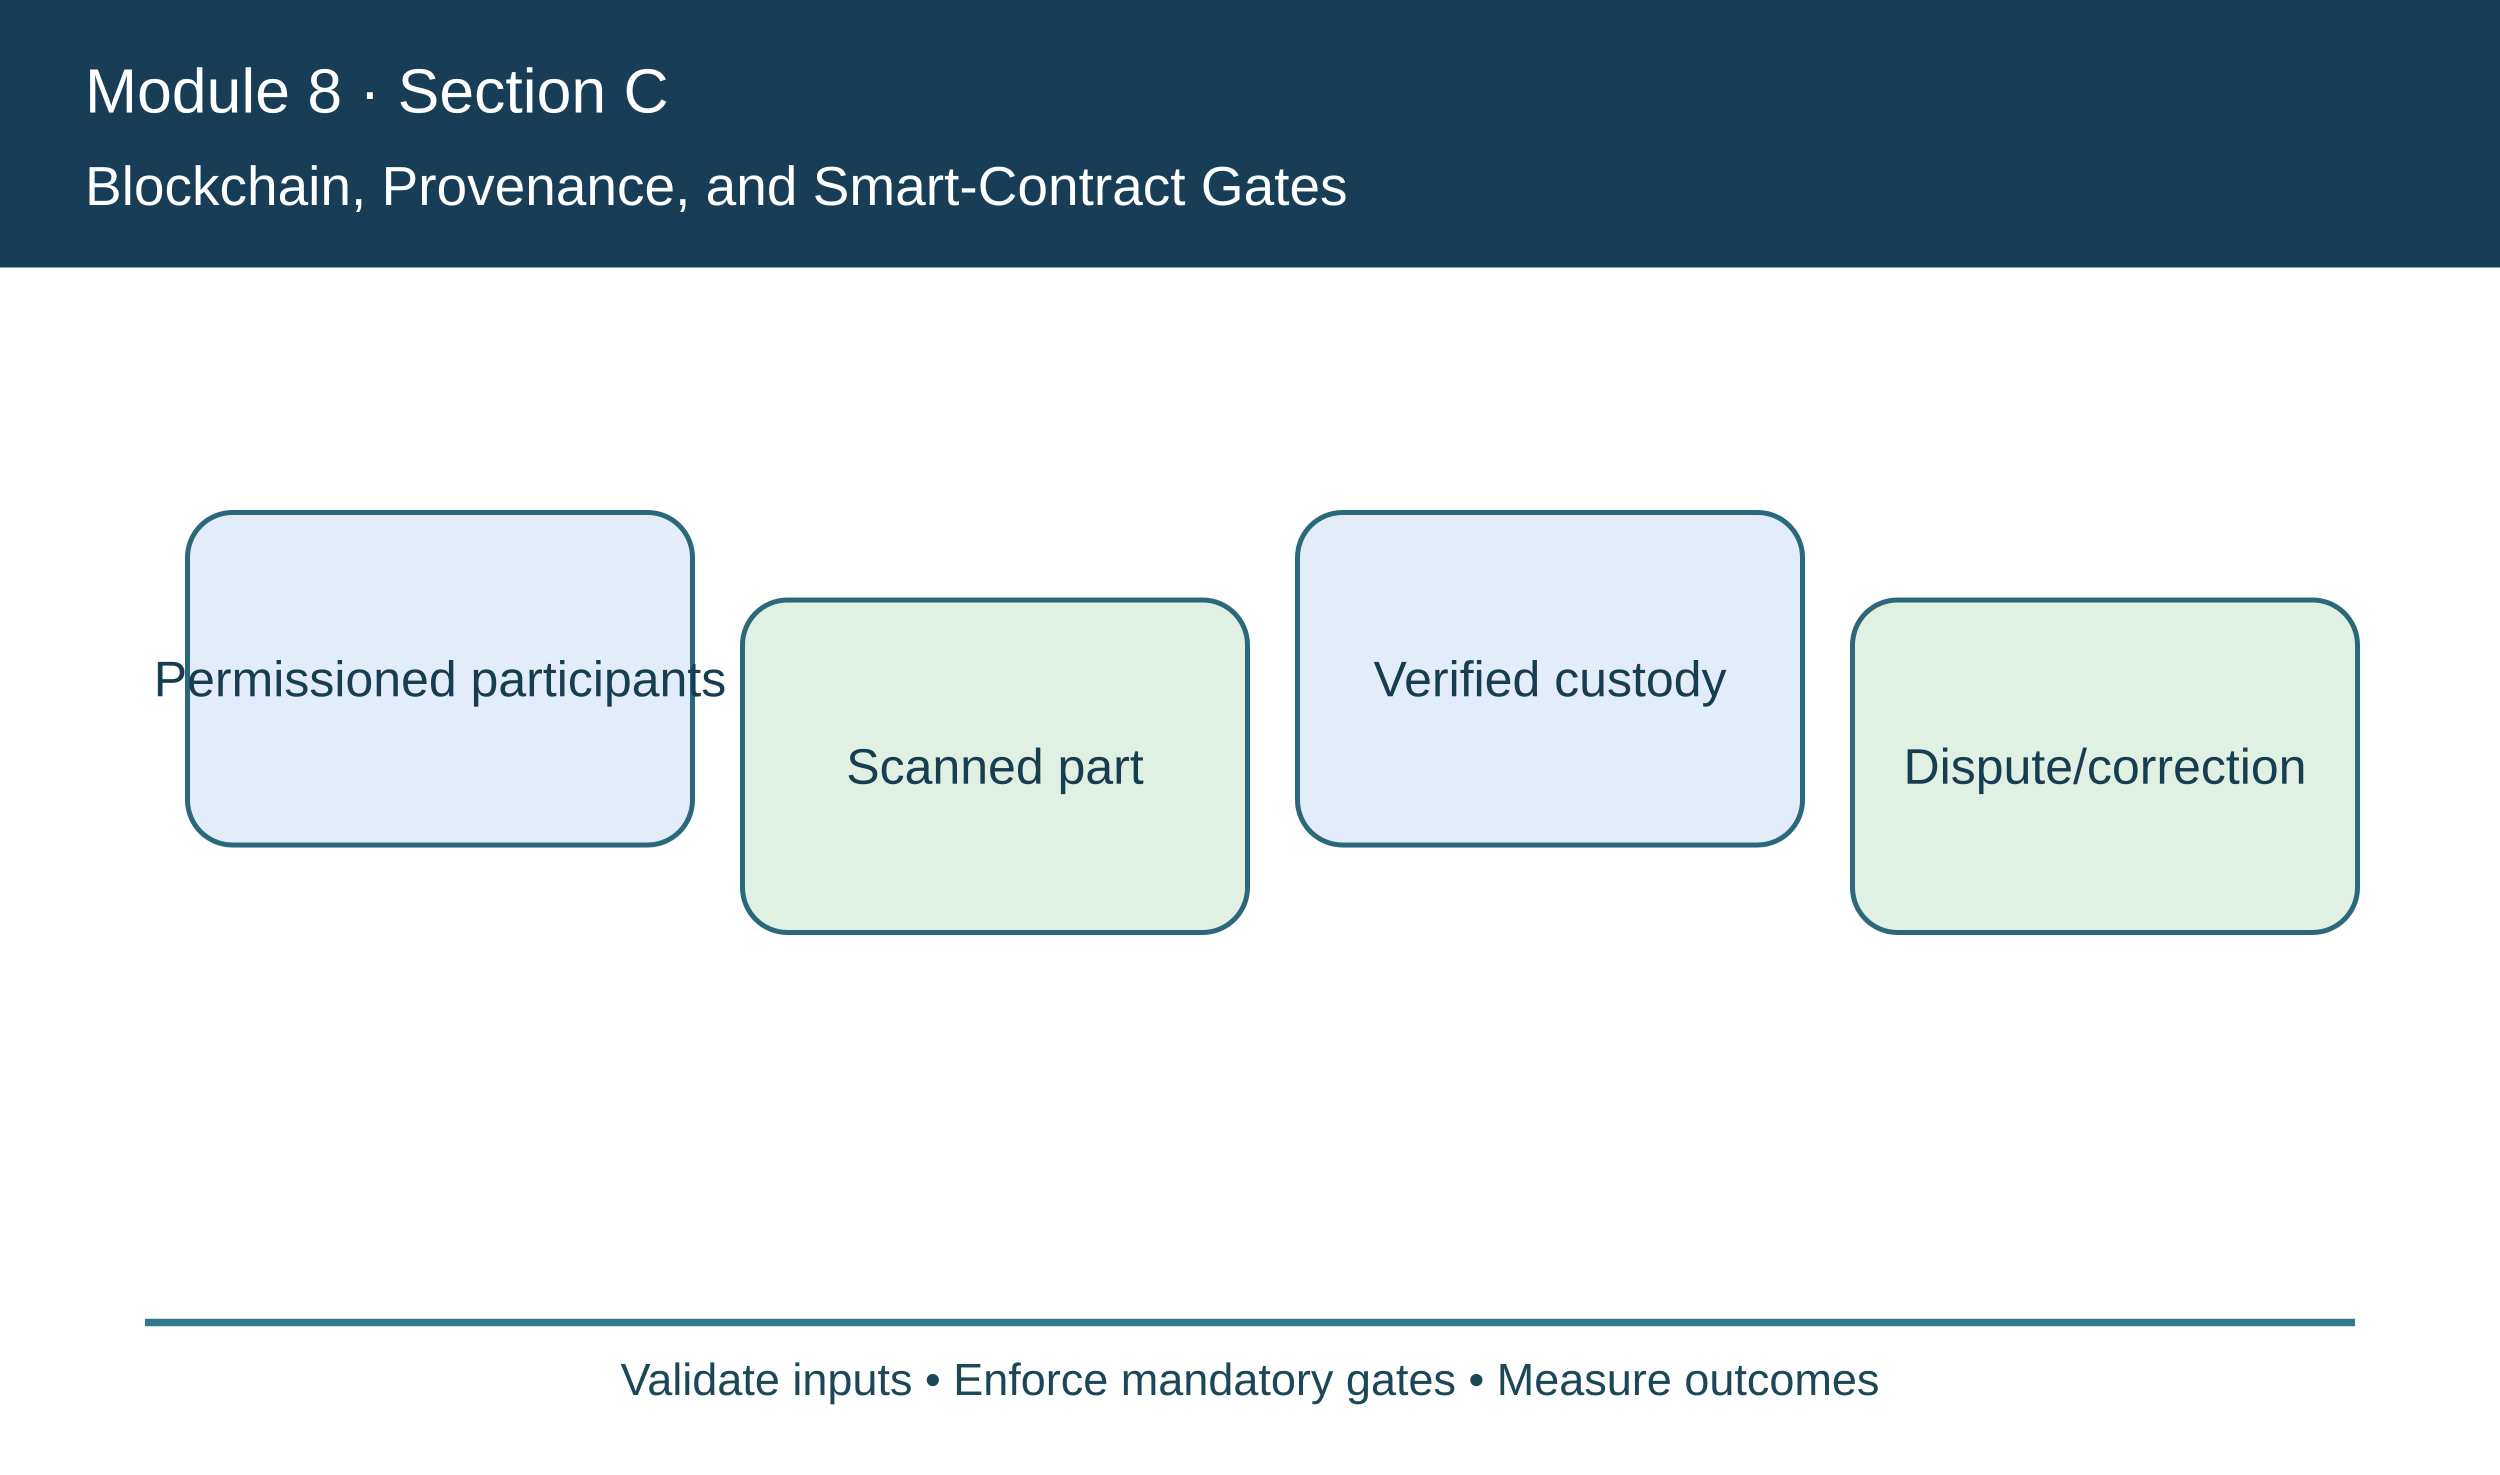
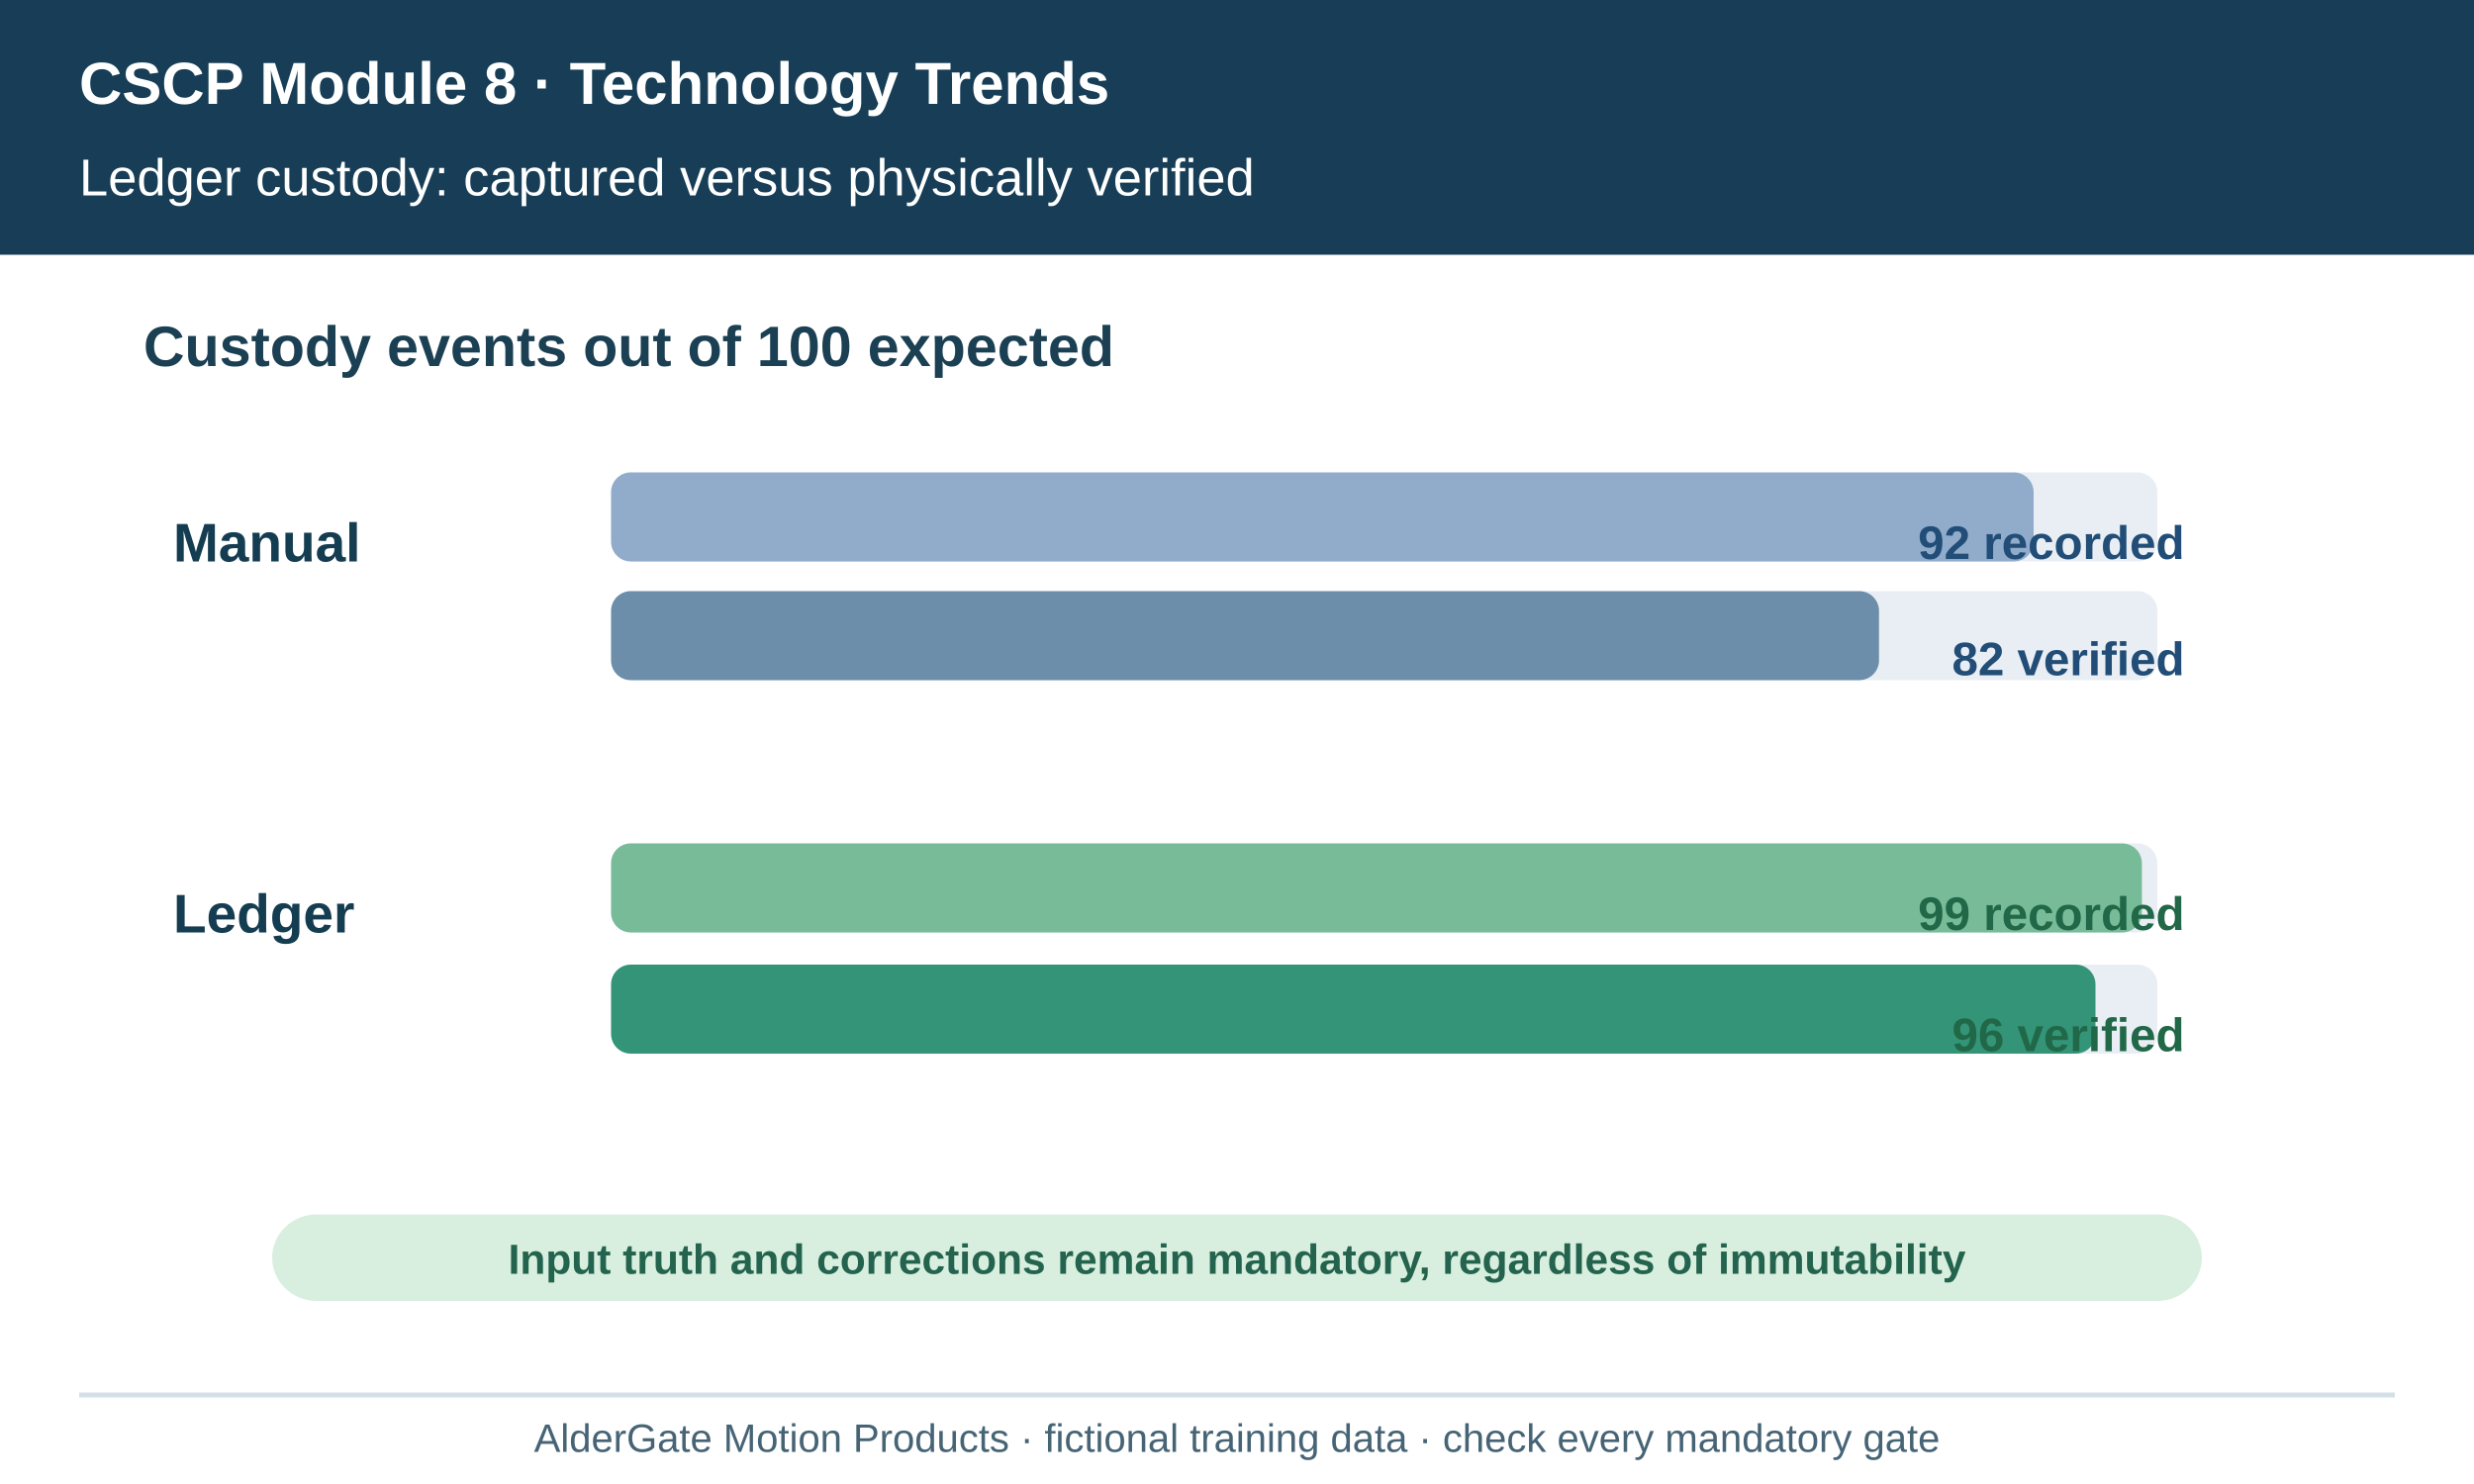
- <svg xmlns="http://www.w3.org/2000/svg" width="1000" height="590" viewBox="0 0 1000 590" role="img" aria-labelledby="title desc">
-   <rect width="1000" height="590" fill="#fff" />
-   <rect width="1000" height="107" fill="#173e56" />
-   <text x="34" y="45" font-size="25" font-family="Arial" fill="#fff">Module 8 · Section C</text>
-   <text x="34" y="82" font-size="22" font-family="Arial" fill="#fff">Blockchain, Provenance, and Smart-Contract Gates</text>
-   <rect x="75" y="205" width="202" height="133" rx="18" fill="#e2edf9" stroke="#2b687c" stroke-width="2" />
-   <text x="176" y="278.5" font-size="20" text-anchor="middle" font-family="Arial" fill="#173d50">Permissioned participants</text>
-   <rect x="297" y="240" width="202" height="133" rx="18" fill="#e0f1e4" stroke="#2b687c" stroke-width="2" />
-   <text x="398" y="313.5" font-size="20" text-anchor="middle" font-family="Arial" fill="#173d50">Scanned part</text>
-   <rect x="519" y="205" width="202" height="133" rx="18" fill="#e2edf9" stroke="#2b687c" stroke-width="2" />
-   <text x="620" y="278.5" font-size="20" text-anchor="middle" font-family="Arial" fill="#173d50">Verified custody</text>
-   <rect x="741" y="240" width="202" height="133" rx="18" fill="#e0f1e4" stroke="#2b687c" stroke-width="2" />
-   <text x="842" y="313.5" font-size="20" text-anchor="middle" font-family="Arial" fill="#173d50">Dispute/correction</text>
-   <path d="M58 529 H942" stroke="#30788a" stroke-width="3" />
-   <text x="500" y="558" text-anchor="middle" font-size="18" fill="#1c4758" font-family="Arial">Validate inputs • Enforce mandatory gates • Measure outcomes</text>
+ <svg xmlns="http://www.w3.org/2000/svg" viewBox="0 0 1000 600" width="1000" height="600" role="img" aria-labelledby="title desc">
+   <rect x="0" y="0" width="1000" height="600" rx="0" fill="#fff" stroke="none" stroke-width="1.5" />
+   <rect x="0" y="0" width="1000" height="103" rx="0" fill="#173e56" stroke="none" stroke-width="1.5" />
+   <text x="32" y="42" font-family="Arial,Helvetica,sans-serif" font-size="24" text-anchor="start" fill="#fff" font-weight="700">CSCP Module 8 · Technology Trends</text>
+   <text x="32" y="79" font-family="Arial,Helvetica,sans-serif" font-size="21" text-anchor="start" fill="#fff">Ledger custody: captured versus physically verified</text>
+   <text x="58" y="148" font-family="Arial,Helvetica,sans-serif" font-size="23" text-anchor="start" fill="#1b4053" font-weight="700">Custody events out of 100 expected</text>
+   <text x="70" y="227" font-family="Arial,Helvetica,sans-serif" font-size="22" text-anchor="start" fill="#153d51" font-weight="700">Manual</text>
+   <rect x="247" y="191" width="625" height="36" rx="8" fill="#e8eef3" stroke="none" stroke-width="1.5" />
+   <rect x="247" y="191" width="575" height="36" rx="8" fill="#91accb" stroke="none" stroke-width="1.5" />
+   <text x="883" y="226" font-family="Arial,Helvetica,sans-serif" font-size="19" text-anchor="end" fill="#214d77" font-weight="700">92 recorded</text>
+   <rect x="247" y="239" width="625" height="36" rx="8" fill="#e8eef3" stroke="none" stroke-width="1.5" />
+   <rect x="247" y="239" width="512.5" height="36" rx="8" fill="#6c8eaa" stroke="none" stroke-width="1.5" />
+   <text x="883" y="273" font-family="Arial,Helvetica,sans-serif" font-size="19" text-anchor="end" fill="#214d77" font-weight="700">82 verified</text>
+   <text x="70" y="377" font-family="Arial,Helvetica,sans-serif" font-size="22" text-anchor="start" fill="#153d51" font-weight="700">Ledger</text>
+   <rect x="247" y="341" width="625" height="36" rx="8" fill="#e8eef3" stroke="none" stroke-width="1.5" />
+   <rect x="247" y="341" width="618.75" height="36" rx="8" fill="#78bb98" stroke="none" stroke-width="1.5" />
+   <text x="883" y="376" font-family="Arial,Helvetica,sans-serif" font-size="19" text-anchor="end" fill="#216848" font-weight="700">99 recorded</text>
+   <rect x="247" y="390" width="625" height="36" rx="8" fill="#e8eef3" stroke="none" stroke-width="1.5" />
+   <rect x="247" y="390" width="600" height="36" rx="8" fill="#339478" stroke="none" stroke-width="1.5" />
+   <text x="883" y="425" font-family="Arial,Helvetica,sans-serif" font-size="19" text-anchor="end" fill="#216848" font-weight="700">96 verified</text>
+   <rect x="110" y="491" width="780" height="35" rx="18" fill="#d8efe0" stroke="none" stroke-width="1.5" />
+   <text x="500" y="515" font-family="Arial,Helvetica,sans-serif" font-size="17" text-anchor="middle" fill="#24634d" font-weight="700">Input truth and corrections remain mandatory, regardless of immutability</text>
+   <line x1="32" y1="564" x2="968" y2="564" stroke="#d4e0e8" stroke-width="2" />
+   <text x="500" y="587" font-family="Arial,Helvetica,sans-serif" font-size="16" text-anchor="middle" fill="#466475">AlderGate Motion Products · fictional training data · check every mandatory gate</text>
</svg>
